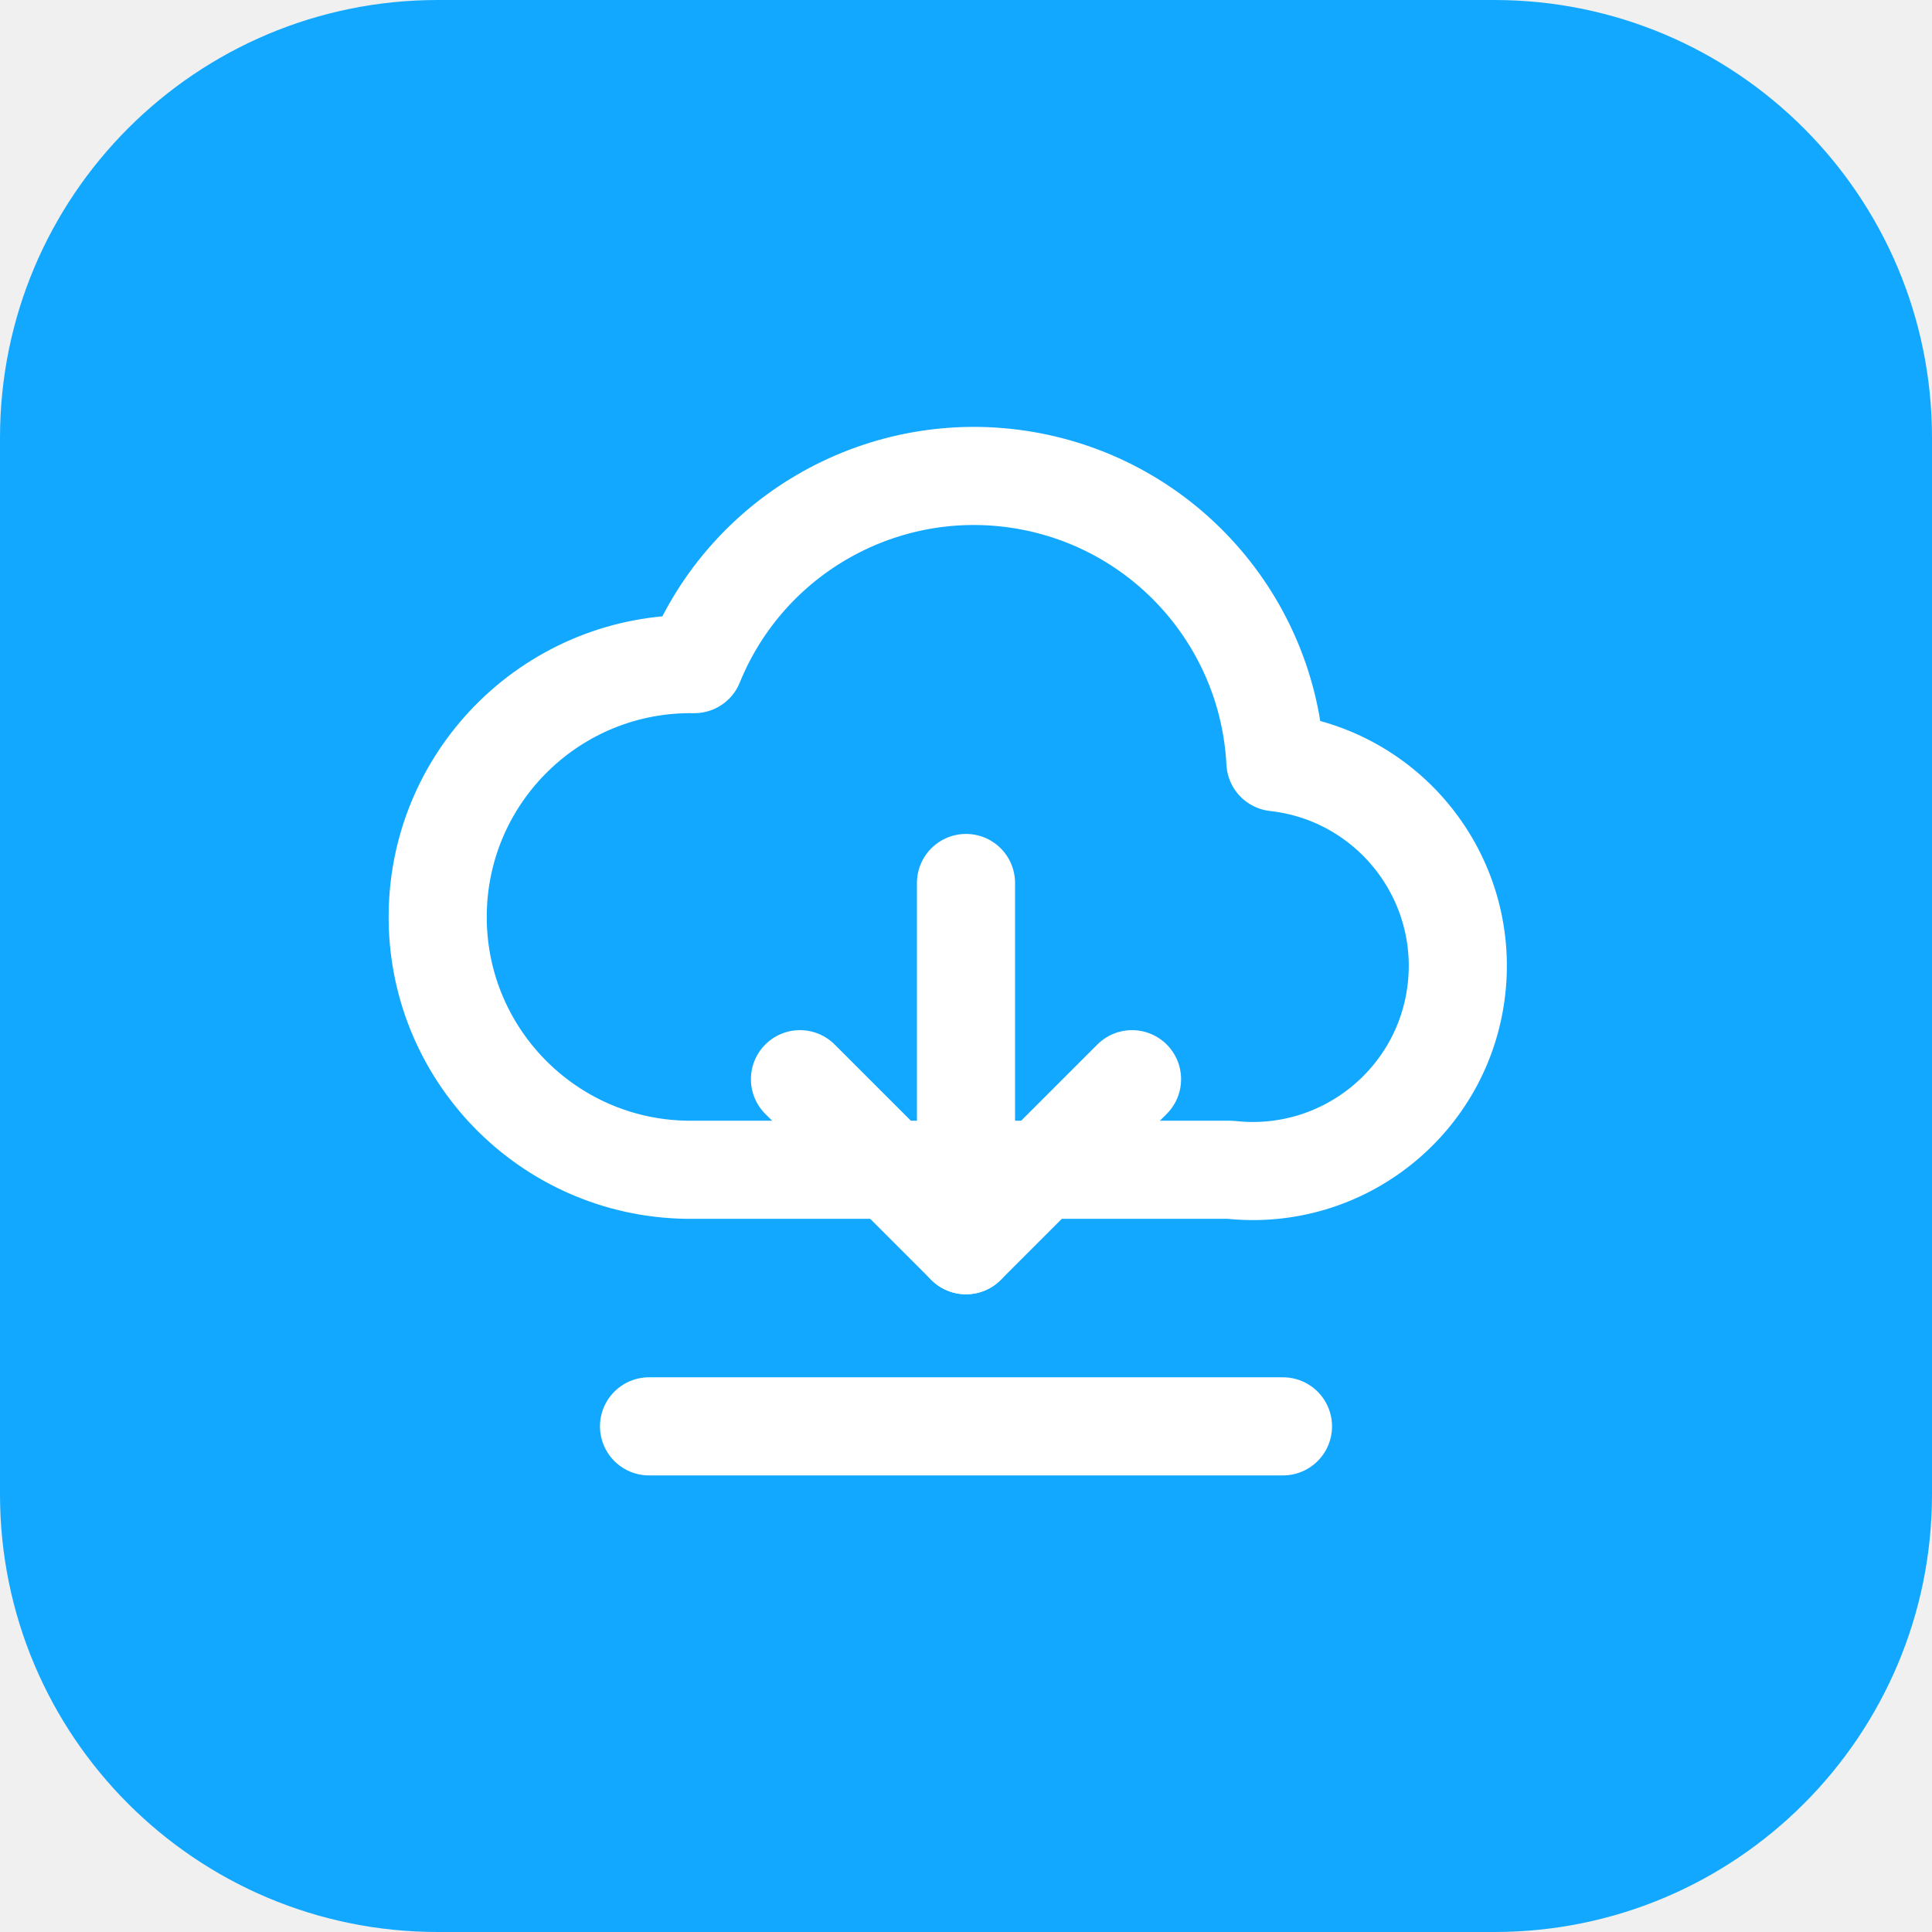
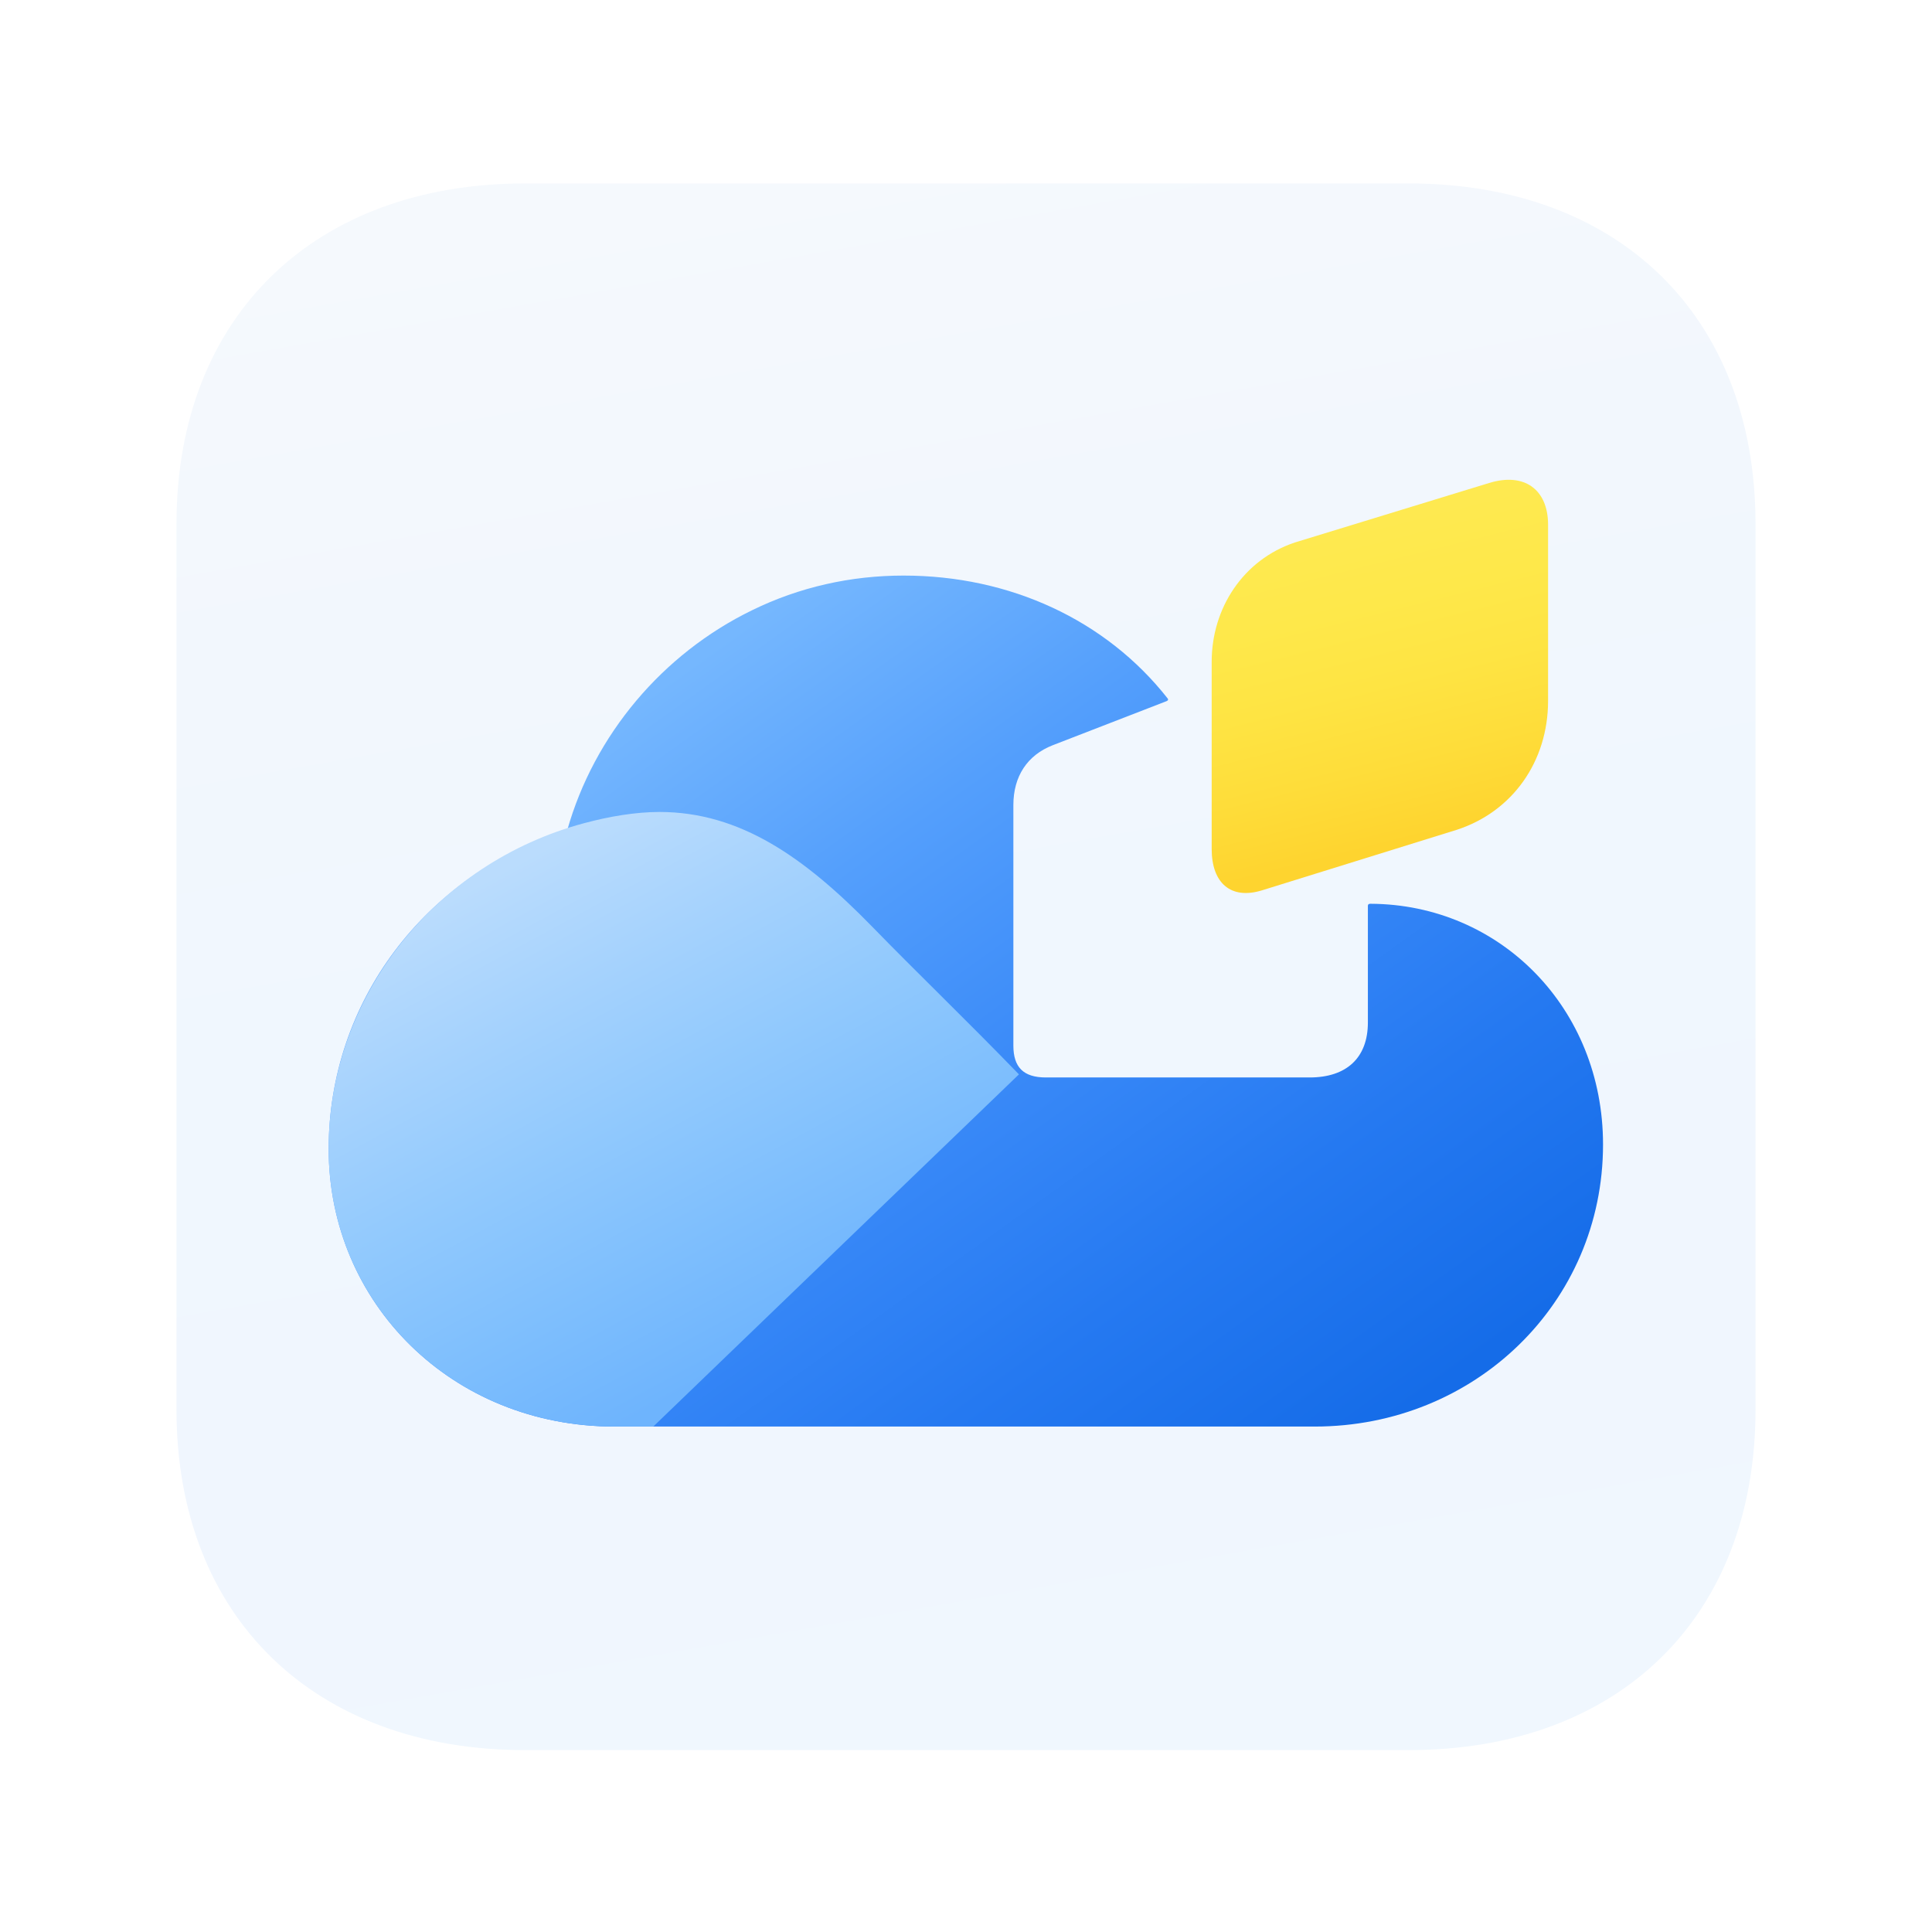
- <svg xmlns="http://www.w3.org/2000/svg" width="256" height="256" viewBox="0 0 256 256">
-   <rect width="256" height="256" rx="58" fill="#13a8ff" />
-   <g fill="none" stroke="#ffffff" stroke-width="13" stroke-linecap="round" stroke-linejoin="round">
-     <path d="M91 155h72a27 27 0 0 0 6-54 40 40 0 0 0-77-13 30 30 0 0 0-1 67Z" />
-     <path d="M128 117v48" />
-     <path d="M106 143l22 22 22-22" />
-     <path d="M86 189h84" />
+ <svg xmlns="http://www.w3.org/2000/svg" width="1254" height="1254" viewBox="0 0 1248 1248" role="img" aria-labelledby="title desc">
+   <defs>
+     <linearGradient id="cloud-blue" gradientUnits="userSpaceOnUse" x1="498.47" y1="391.59" x2="883.39" y2="929.00">
+       <stop offset="0.00" stop-color="#75B7FE" />
+       <stop offset="0.25" stop-color="#549FFC" />
+       <stop offset="0.50" stop-color="#3A8AF8" />
+       <stop offset="0.75" stop-color="#2579F1" />
+       <stop offset="1.00" stop-color="#156CE8" />
+     </linearGradient>
+     <linearGradient id="cloud-light" gradientUnits="userSpaceOnUse" x1="323.12" y1="563.27" x2="490.76" y2="872.47">
+       <stop offset="0.00" stop-color="#BADCFD" />
+       <stop offset="0.25" stop-color="#A5D2FD" />
+       <stop offset="0.50" stop-color="#91C9FD" />
+       <stop offset="0.75" stop-color="#7FBFFD" />
+       <stop offset="1.00" stop-color="#6EB4FD" />
+     </linearGradient>
+     <linearGradient id="picked-yellow" gradientUnits="userSpaceOnUse" x1="865.86" y1="343.59" x2="915.40" y2="541.35">
+       <stop offset="0.00" stop-color="#FEE950" />
+       <stop offset="0.25" stop-color="#FEE84A" />
+       <stop offset="0.50" stop-color="#FEE443" />
+       <stop offset="0.75" stop-color="#FEDD3A" />
+       <stop offset="1.00" stop-color="#FED42F" />
+     </linearGradient>
+     <linearGradient id="tile-blue" gradientUnits="userSpaceOnUse" x1="524.26" y1="95.79" x2="711.65" y2="1154.76">
+       <stop offset="0.00" stop-color="#F5F9FD" />
+       <stop offset="0.25" stop-color="#F2F7FD" />
+       <stop offset="0.50" stop-color="#F0F7FE" />
+       <stop offset="0.75" stop-color="#F0F6FE" />
+       <stop offset="1.00" stop-color="#F0F7FE" />
+     </linearGradient>
+   </defs>
+   <g id="background" aria-label="白色画布与浅蓝圆角底板">
+     <rect id="canvas" x="0" y="0" width="1248" height="1248" fill="#FFFFFF" />
+     <path id="app-tile" d="M 339 118.5 H 910  C 1045.0 118.5 1134.0 203.5 1134.0 338.5  V 910.5  C 1134.0 1045.5 1045.0 1130.5 910.0 1130.5  H 339.0  C 204.0 1130.5 114.0 1045.5 114.0 910.5  V 338.5  C 114.0 203.5 204.0 118.5 339.0 118.5 Z" fill="url(#tile-blue)" />
+   </g>
+   <g id="zhaiyun-mark" aria-label="摘云标志">
+     <path id="cloud-body" d="M 366.4 536.3  C 383.8 474.7 428.0 422.3 485.8 394.2  C 516.4 379.2 549.6 371.8 583.7 371.8  C 652.4 371.8 714.4 400.5 754.2 451.1  C 754.8 451.8 754.6 452.5 753.6 452.9  L 680.0 481.4  C 663.6 487.8 654.6 501.5 654.6 520.0  L 654.6 675.4  C 654.6 689.3 661.0 696.0 675.6 696.0  L 846.0 696.0  C 869.7 696.0 883.6 683.4 883.6 660.5  L 883.6 585.1  C 883.6 584.2 884.2 583.8 885.2 583.8  C 969.0 584.1 1035.5 651.2 1035.5 739.3  C 1035.5 841.7 952.5 921.5 849.3 921.5  L 397.0 921.5  C 292.1 921.5 212.3 841.9 212.3 742.1  C 212.3 647.4 274.4 564.9 366.4 536.3 Z" fill="url(#cloud-blue)" />
+     <path id="cloud-front" d="M 212.3 742.1  C 212.3 643.0 281.8 557.4 377.1 531.8  C 393.4 527.4 410.5 524.5 426.0 524.5  C 478.3 524.5 520.0 554.1 563.4 598.6  C 592.4 628.4 622.8 657.5 658.2 694.0  L 422.0 921.5  L 397.0 921.5  C 292.1 921.5 212.3 841.9 212.3 742.1 Z" fill="url(#cloud-light)" />
+     <path id="picked-fragment" d="M 782.7 427.4  C 782.7 393.1 802.9 361.6 836.5 350.4  L 961.9 312.0  C 984.6 305.0 1000.0 316.1 1000.0 339.0  L 1000.0 452.7  C 1000.0 491.9 977.0 524.3 941.1 536.0  L 815.3 575.1  C 795.0 581.4 782.7 570.3 782.7 548.5 Z" fill="url(#picked-yellow)" />
  </g>
</svg>
